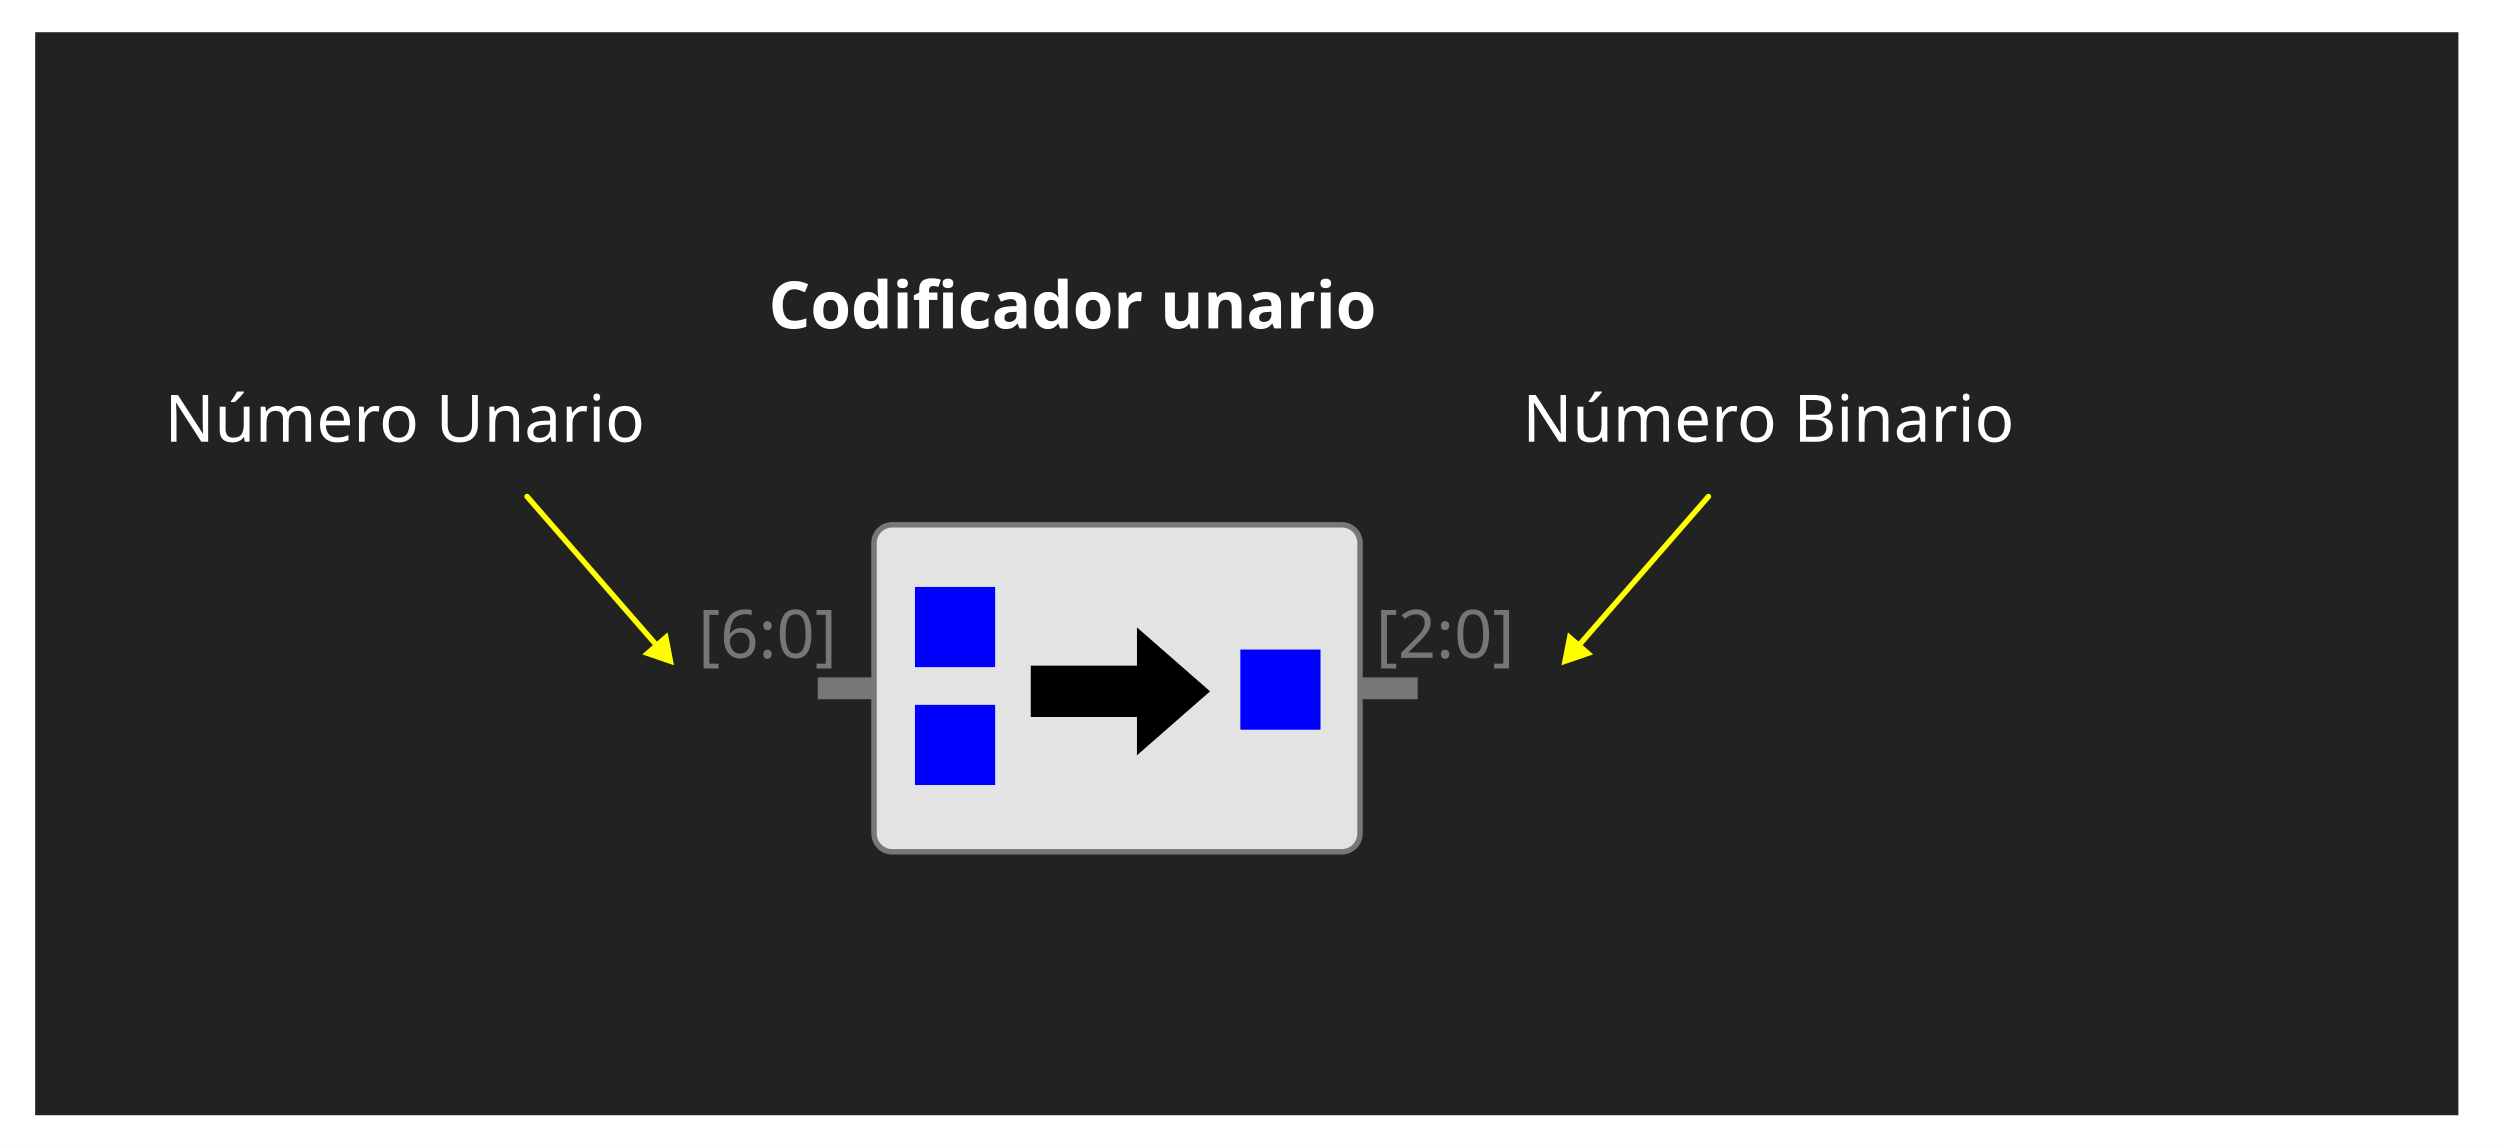
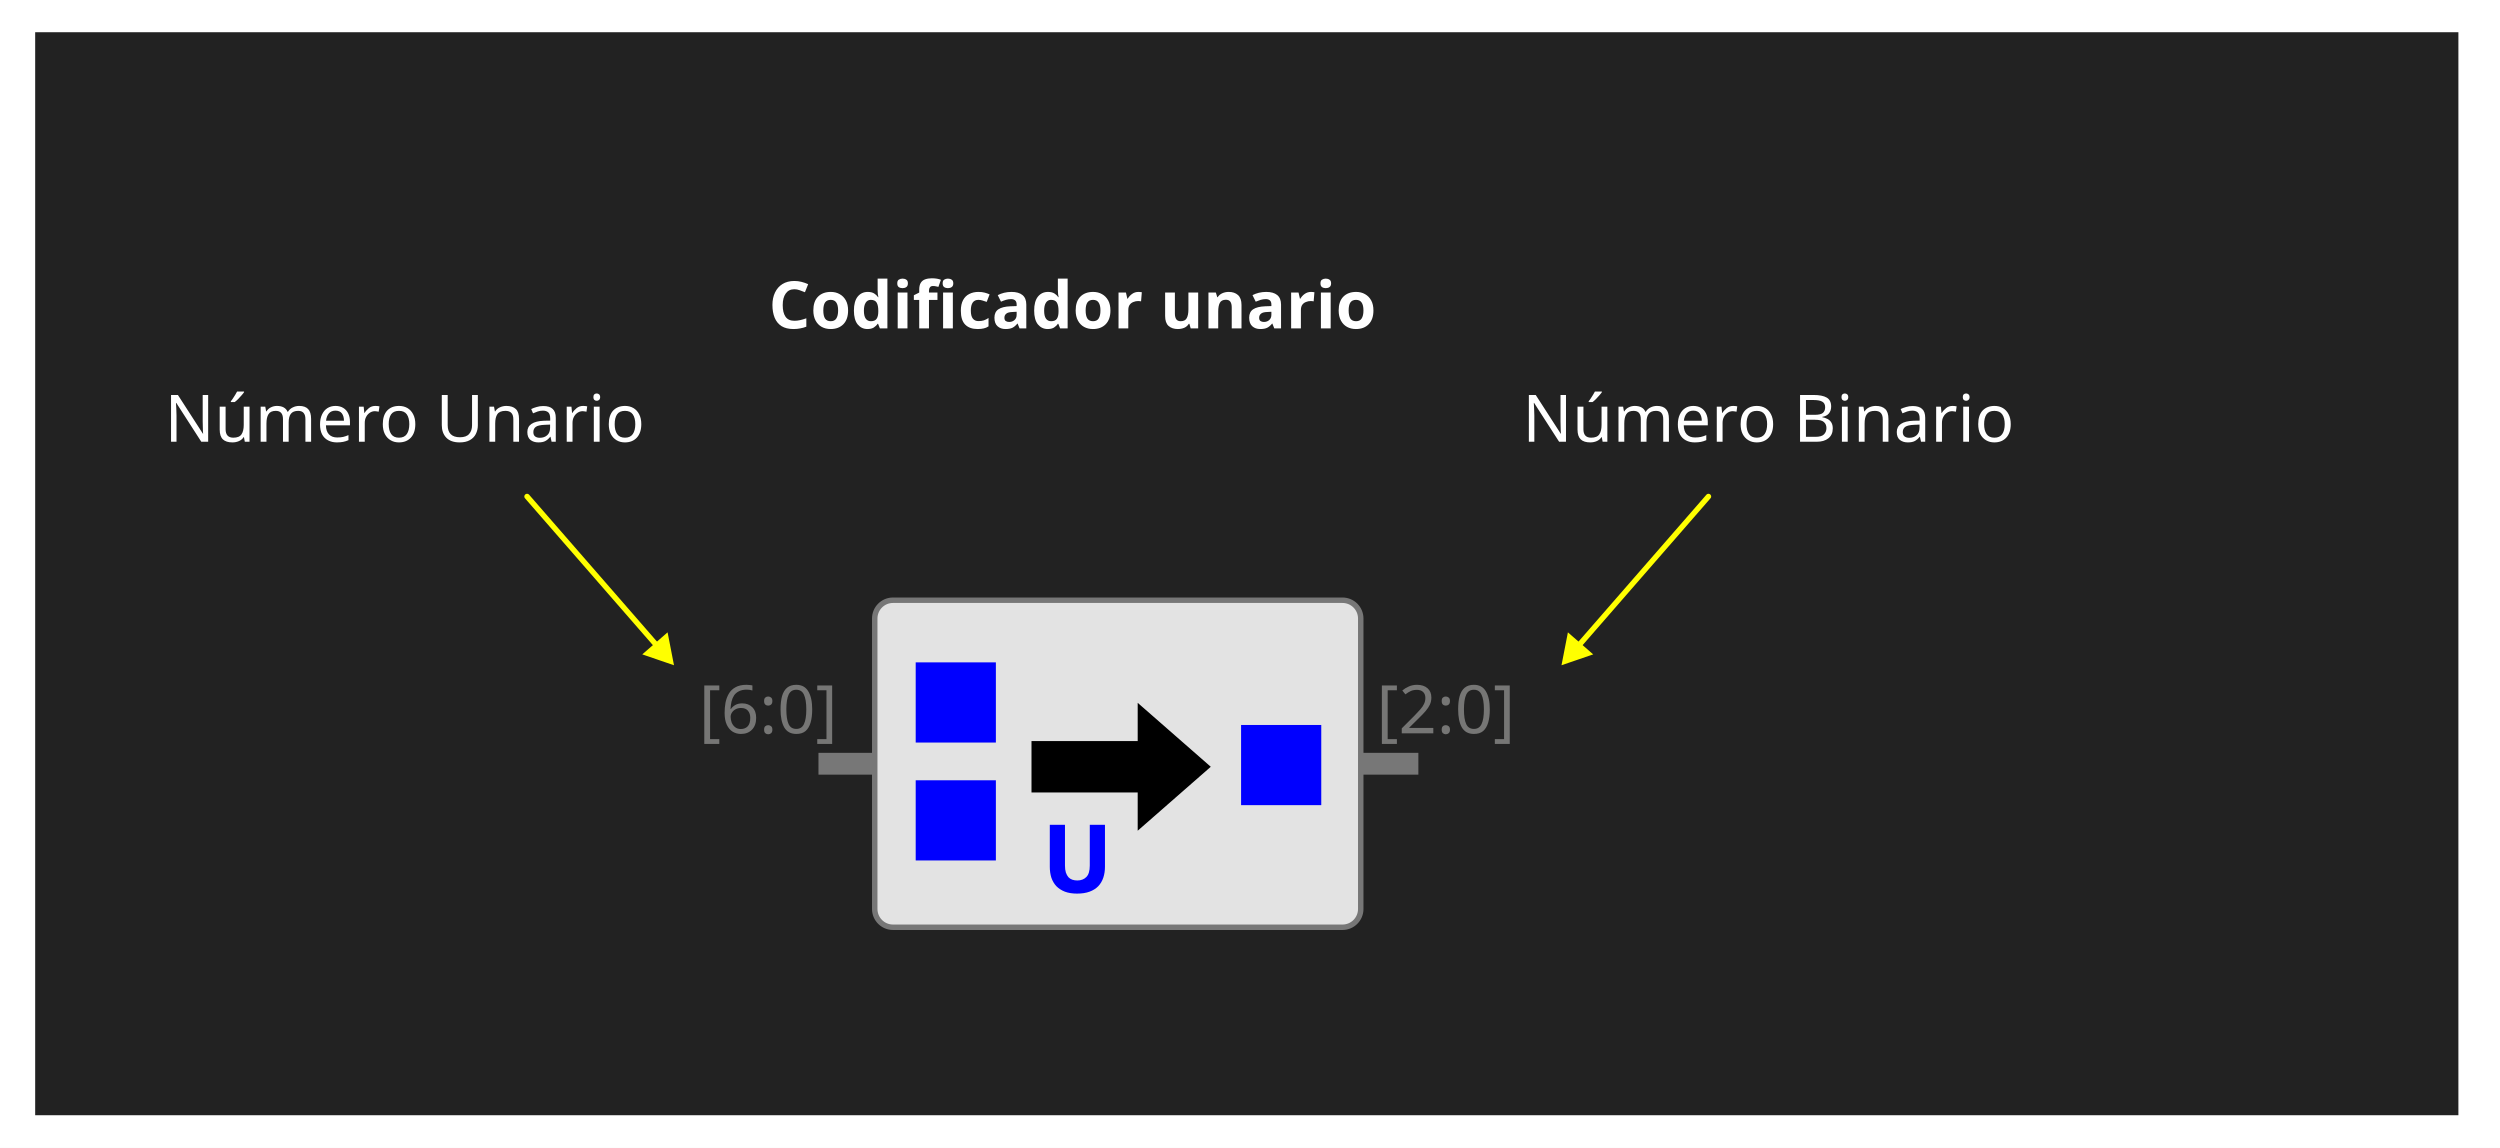
<svg xmlns="http://www.w3.org/2000/svg" width="364.037mm" height="167.149mm" viewBox="0 0 364.037 167.149" version="1.1" id="svg1" xml:space="preserve">
  <defs id="defs1">
    <marker style="overflow:visible" id="Triangle" refX="0" refY="0" orient="auto-start-reverse" markerWidth="1" markerHeight="1" viewBox="0 0 1 1" preserveAspectRatio="xMidYMid">
      <path transform="scale(0.5)" style="fill:context-stroke;fill-rule:evenodd;stroke:context-stroke;stroke-width:1pt" d="M 5.77,0 -2.88,5 V -5 Z" id="path135" />
    </marker>
  </defs>
  <g id="layer3" transform="translate(-74.05392,-147.1588)" style="display:inline">
    <rect style="fill:#ffffff;fill-opacity:1;stroke:none;stroke-width:0.794;stroke-linecap:round;stroke-linejoin:round;stroke-dasharray:none;stroke-opacity:1" id="rect3" width="364.037" height="167.149" x="74.054" y="147.159" />
    <rect style="fill:#222222;fill-opacity:1;stroke:none;stroke-width:0.794;stroke-linecap:round;stroke-linejoin:round;stroke-dasharray:none;stroke-opacity:1" id="rect27" width="352.857" height="157.701" x="79.176" y="151.851" />
  </g>
  <g id="layer10" transform="translate(-5.102024,-358.1572)" style="display:inline">
    <text xml:space="preserve" style="font-weight:bold;font-size:9.55px;font-family:Ubuntu;-inkscape-font-specification:'Ubuntu Bold';text-align:center;text-anchor:middle;fill:#ffffff;stroke-width:0.428;stroke-linecap:square;stroke-linejoin:round" x="169.969" y="405.974" id="text1101">
      <tspan id="tspan1100" style="fill:#ffffff;stroke-width:0.428" x="169.969" y="405.974">Codificador unario</tspan>
      <tspan style="fill:#ffffff;stroke-width:0.428" x="169.969" y="417.911" id="tspan1101" />
    </text>
    <path style="fill:none;fill-opacity:1;stroke:#ffff00;stroke-width:0.794;stroke-linecap:round;stroke-linejoin:round;stroke-dasharray:none;stroke-opacity:1;marker-end:url(#Triangle)" d="m 81.848,430.456 19.546,22.446" id="path1101" />
    <text xml:space="preserve" style="font-weight:bold;font-size:9.55px;font-family:Ubuntu;-inkscape-font-specification:'Ubuntu Bold';text-align:center;text-anchor:middle;fill:#ffffff;stroke-width:0.428;stroke-linecap:square;stroke-linejoin:round" x="72.734" y="422.481" id="text1125">
      <tspan id="tspan1124" style="font-style:normal;font-variant:normal;font-weight:normal;font-stretch:normal;font-family:Ubuntu;-inkscape-font-specification:Ubuntu;fill:#ffffff;stroke-width:0.428" x="72.734" y="422.481">Número Unario</tspan>
      <tspan style="fill:#ffffff;stroke-width:0.428" x="72.734" y="434.419" id="tspan1125" />
    </text>
    <path style="fill:none;fill-opacity:1;stroke:#ffff00;stroke-width:0.794;stroke-linecap:round;stroke-linejoin:round;stroke-dasharray:none;stroke-opacity:1;marker-end:url(#Triangle)" d="M 253.877,430.456 234.331,452.902" id="path1143" />
-     <rect ry="2.66" y="434.575" x="132.371" height="47.62" width="70.77" id="rect861" style="display:inline;fill:#e3e3e3;fill-opacity:1;stroke:#777777;stroke-width:0.794;stroke-linejoin:round;stroke-miterlimit:4;stroke-dasharray:none;stroke-opacity:1" rx="2.66" />
-     <path id="path2857" d="m 124.177,458.385 h 8.389" style="display:inline;fill:none;stroke:#777777;stroke-width:3.175;stroke-linecap:butt;stroke-linejoin:miter;stroke-miterlimit:4;stroke-dasharray:none;stroke-opacity:1" />
-     <text xml:space="preserve" style="font-style:normal;font-weight:normal;font-size:9.753px;line-height:1.25;font-family:sans-serif;display:inline;fill:#767675;fill-opacity:1;stroke:none;stroke-width:0.218" x="106.768" y="453.953" id="text4861">
-       <tspan id="tspan4859" x="106.768" y="453.953" style="fill:#767675;fill-opacity:1;stroke-width:0.218">[6:0]</tspan>
-     </text>
-     <g id="layer2-2" transform="matrix(0.4151221,0,0,0.4151221,208.0111,443.5325)" style="display:inline;stroke-width:0.68">
-       <rect style="fill:#0000ff;fill-rule:evenodd;stroke-width:0.723" id="rect72" width="28.125" height="28.125" x="-167.847" y="0.22" />
-       <rect style="fill:#0000ff;fill-rule:evenodd;stroke-width:0.723" id="rect154" width="28.125" height="28.125" x="-167.847" y="41.582" />
-       <rect style="fill:#0000ff;fill-rule:evenodd;stroke-width:0.723" id="rect156" width="28.125" height="28.125" x="-53.709" y="22.179" />
-       <path d="m -126.907,28.152 h 37.25 V 15.115 l 24.833,21.729 -24.833,21.729 V 45.536 h -37.25 v -8.692 z" fill="#ffffff" stroke="#000000" stroke-miterlimit="10" pointer-events="all" id="path262" style="fill:#000000;stroke-width:0.637;stroke-miterlimit:10;stroke-dasharray:none" />
-     </g>
-     <path id="path1" d="m 203.141,458.385 h 8.389" style="display:inline;fill:none;stroke:#777777;stroke-width:3.175;stroke-linecap:butt;stroke-linejoin:miter;stroke-miterlimit:4;stroke-dasharray:none;stroke-opacity:1" />
-     <text xml:space="preserve" style="font-style:normal;font-weight:normal;font-size:9.753px;line-height:1.25;font-family:sans-serif;display:inline;fill:#767675;fill-opacity:1;stroke:none;stroke-width:0.218" x="205.437" y="453.953" id="text1">
-       <tspan id="tspan1" x="205.437" y="453.953" style="fill:#767675;fill-opacity:1;stroke-width:0.218">[2:0]</tspan>
-     </text>
    <text xml:space="preserve" style="font-weight:bold;font-size:9.55px;font-family:Ubuntu;-inkscape-font-specification:'Ubuntu Bold';text-align:center;text-anchor:middle;fill:#ffffff;stroke-width:0.428;stroke-linecap:square;stroke-linejoin:round" x="271.296" y="422.481" id="text3">
      <tspan id="tspan2" style="font-style:normal;font-variant:normal;font-weight:normal;font-stretch:normal;font-family:Ubuntu;-inkscape-font-specification:Ubuntu;fill:#ffffff;stroke-width:0.428" x="271.296" y="422.481">Número Binario</tspan>
      <tspan style="fill:#ffffff;stroke-width:0.428" x="271.296" y="434.419" id="tspan3" />
    </text>
+     <rect ry="2.66" y="445.56" x="132.477" height="47.62" width="70.77" id="rect861-8" style="display:inline;fill:#e3e3e3;fill-opacity:1;stroke:#777777;stroke-width:0.794;stroke-linejoin:round;stroke-miterlimit:4;stroke-dasharray:none;stroke-opacity:1" rx="2.66" />
+     <path id="path2857-7" d="m 124.284,469.369 h 8.389" style="display:inline;fill:none;stroke:#777777;stroke-width:3.175;stroke-linecap:butt;stroke-linejoin:miter;stroke-miterlimit:4;stroke-dasharray:none;stroke-opacity:1" />
+     <text xml:space="preserve" style="font-style:normal;font-weight:normal;font-size:9.753px;line-height:1.25;font-family:sans-serif;display:inline;fill:#767675;fill-opacity:1;stroke:none;stroke-width:0.218" x="106.875" y="464.937" id="text4861-9">
+       <tspan id="tspan4859-2" x="106.875" y="464.937" style="fill:#767675;fill-opacity:1;stroke-width:0.218">[6:0]</tspan>
+     </text>
+     <path id="path1-0" d="m 203.248,469.369 h 8.389" style="display:inline;fill:none;stroke:#777777;stroke-width:3.175;stroke-linecap:butt;stroke-linejoin:miter;stroke-miterlimit:4;stroke-dasharray:none;stroke-opacity:1" />
+     <text xml:space="preserve" style="font-style:normal;font-weight:normal;font-size:9.753px;line-height:1.25;font-family:sans-serif;display:inline;fill:#767675;fill-opacity:1;stroke:none;stroke-width:0.218" x="205.544" y="464.937" id="text1-2">
+       <tspan id="tspan1-3" x="205.544" y="464.937" style="fill:#767675;fill-opacity:1;stroke-width:0.218">[2:0]</tspan>
+     </text>
+     <rect style="display:inline;fill:#0000ff;fill-rule:evenodd;stroke-width:0.3" id="rect72-9" width="11.675" height="11.675" x="138.441" y="454.608" />
+     <rect style="display:inline;fill:#0000ff;fill-rule:evenodd;stroke-width:0.3" id="rect154-3" width="11.675" height="11.675" x="138.441" y="471.778" />
+     <rect style="display:inline;fill:#0000ff;fill-rule:evenodd;stroke-width:0.3" id="rect156-6" width="11.675" height="11.675" x="185.822" y="463.724" />
+     <path d="m 155.436,466.203 h 15.463 v -5.412 l 10.309,9.02 -10.309,9.02 v -5.412 h -15.463 v -3.608 z" fill="#ffffff" stroke="#000000" stroke-miterlimit="10" pointer-events="all" id="path262-0" style="display:inline;fill:#000000;stroke-width:0.265;stroke-miterlimit:10;stroke-dasharray:none" />
+     <path d="m 161.949,488.28 q -1.034,0 -1.785,-0.283 -0.751,-0.297 -1.247,-0.807 -0.482,-0.524 -0.722,-1.233 -0.227,-0.722 -0.227,-1.587 v -6.106 h 2.21 v 5.922 q 0,0.595 0.128,1.02 0.142,0.411 0.368,0.68 0.241,0.255 0.567,0.368 0.34,0.113 0.737,0.113 0.808,0 1.303,-0.496 0.51,-0.496 0.51,-1.686 v -5.922 h 2.21 v 6.106 q 0,0.864 -0.241,1.587 -0.241,0.723 -0.737,1.247 -0.496,0.51 -1.261,0.793 -0.765,0.283 -1.813,0.283 z" id="text1-6" style="font-weight:bold;font-size:34.127px;font-family:Ubuntu;-inkscape-font-specification:'Ubuntu Bold';display:inline;fill:#0000ff;stroke-width:0.397;stroke-linecap:round;stroke-linejoin:round" aria-label="U" />
  </g>
</svg>
